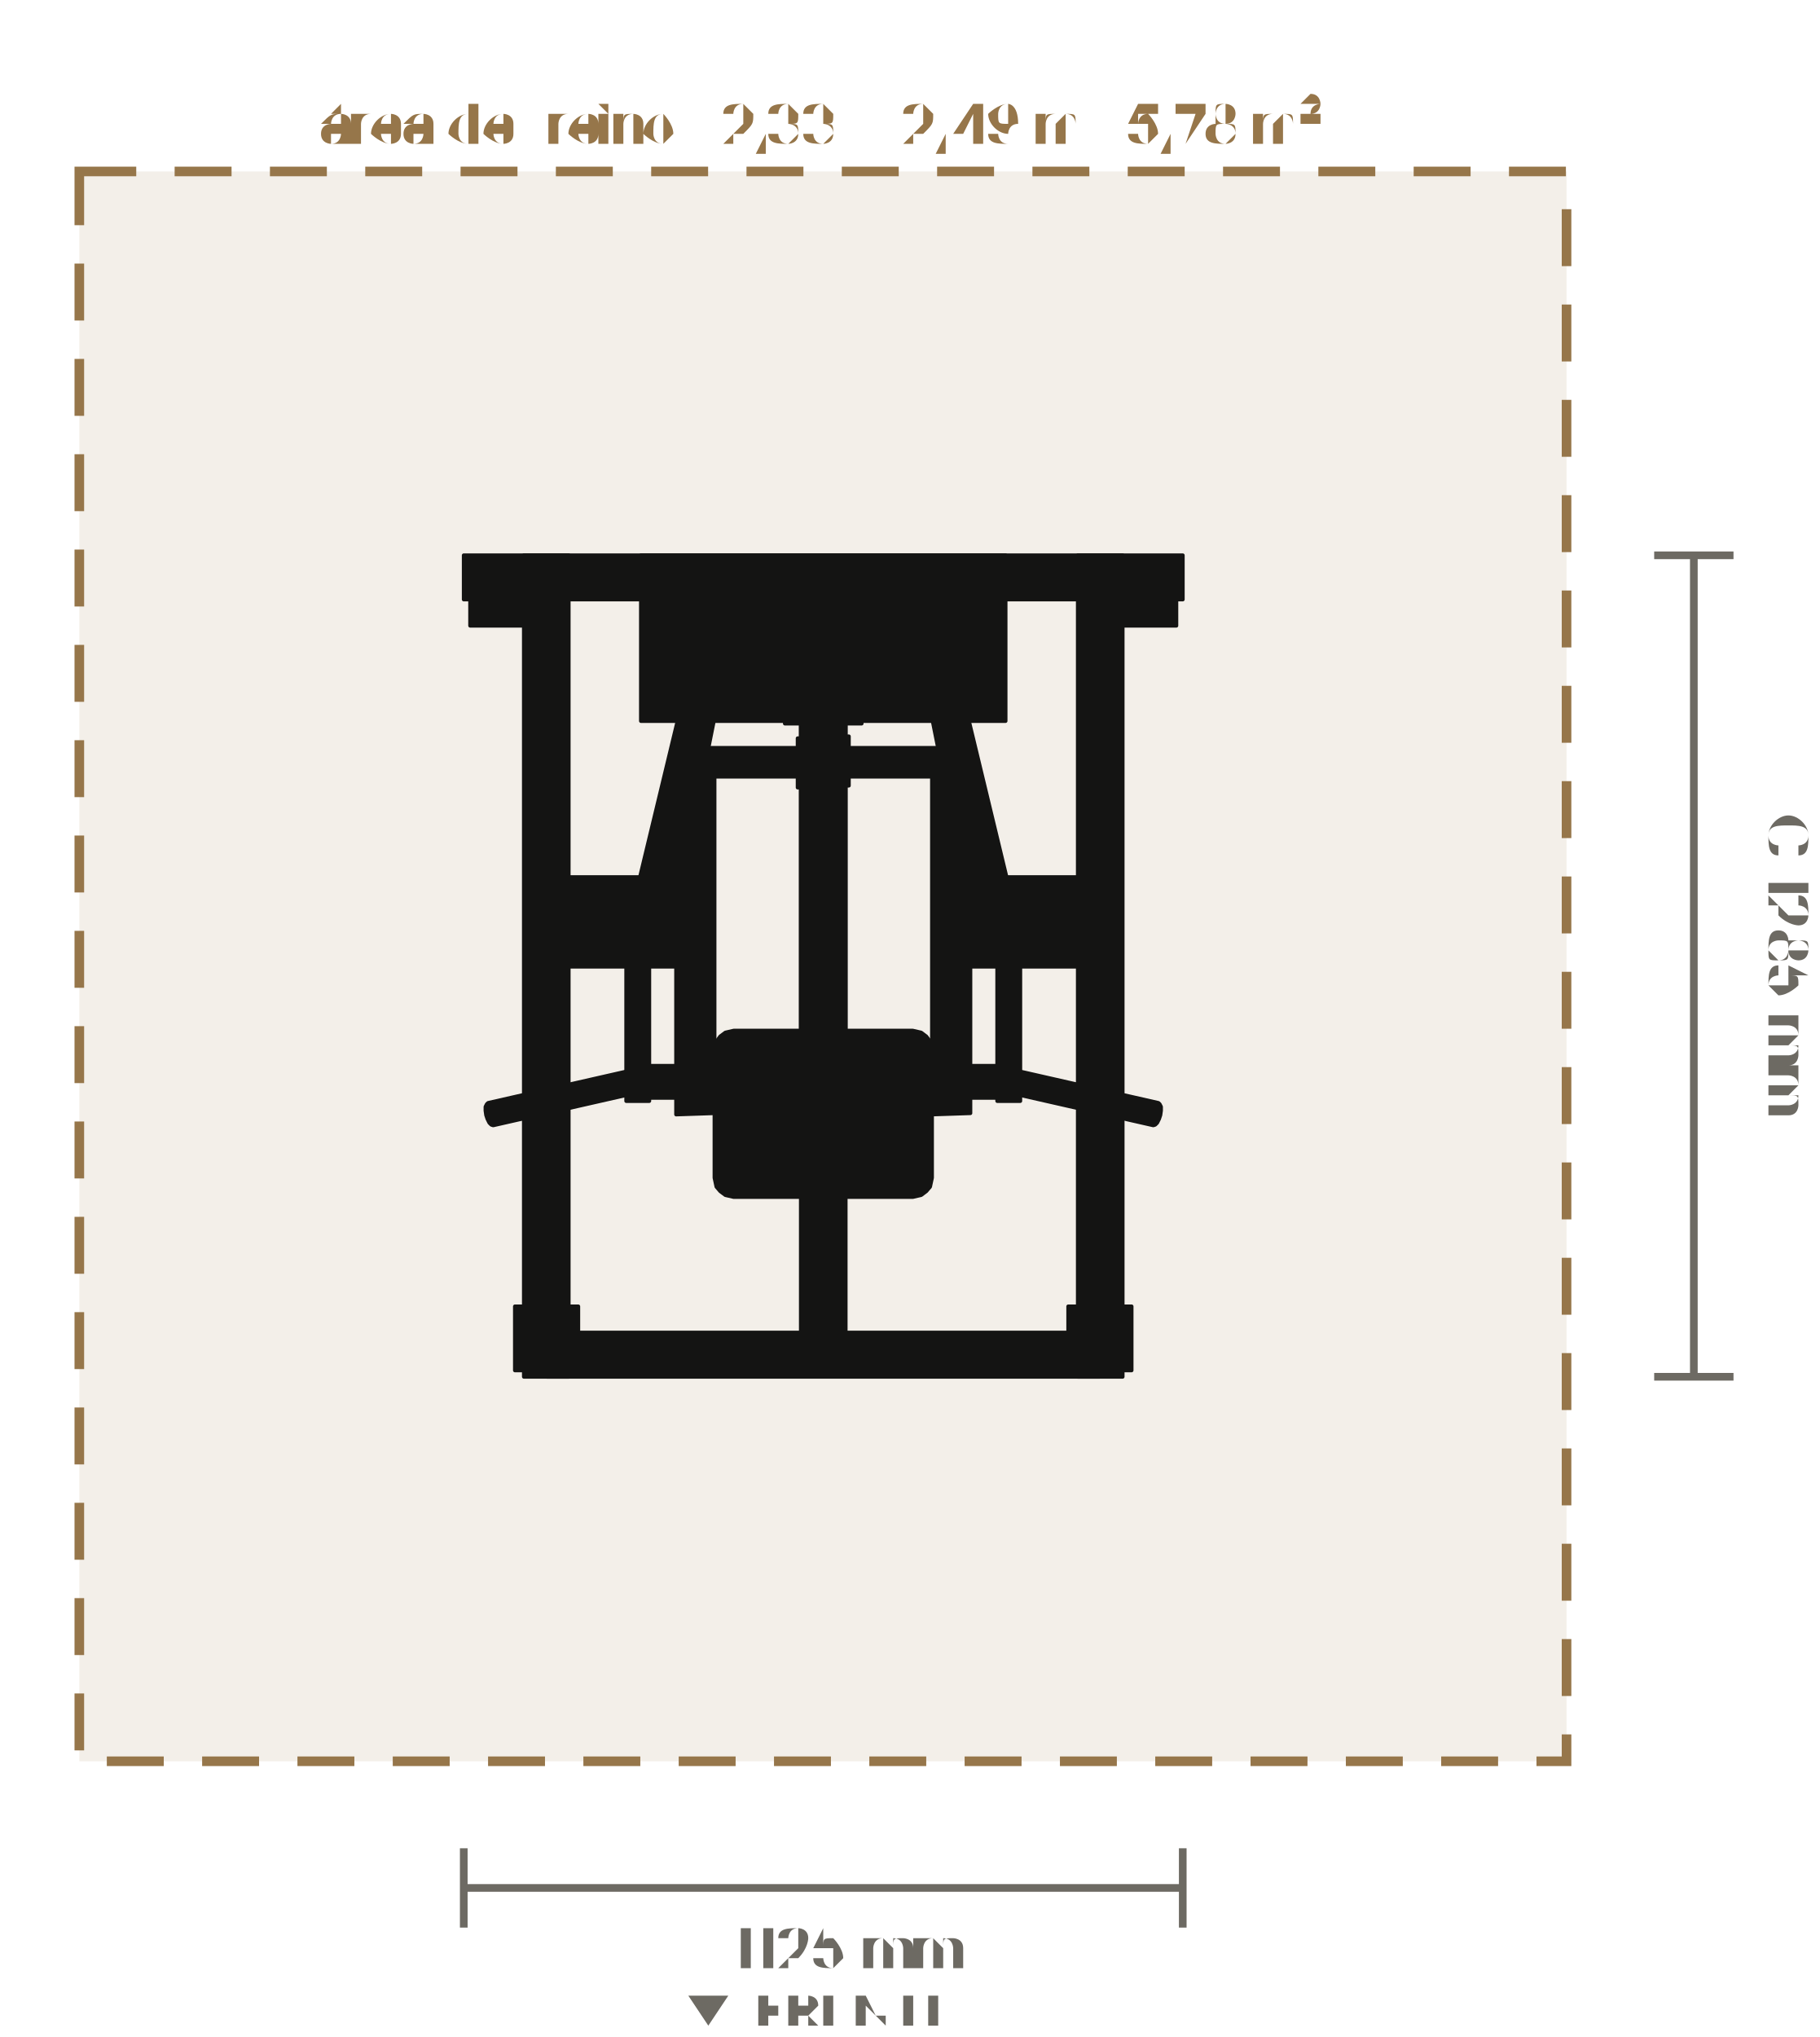
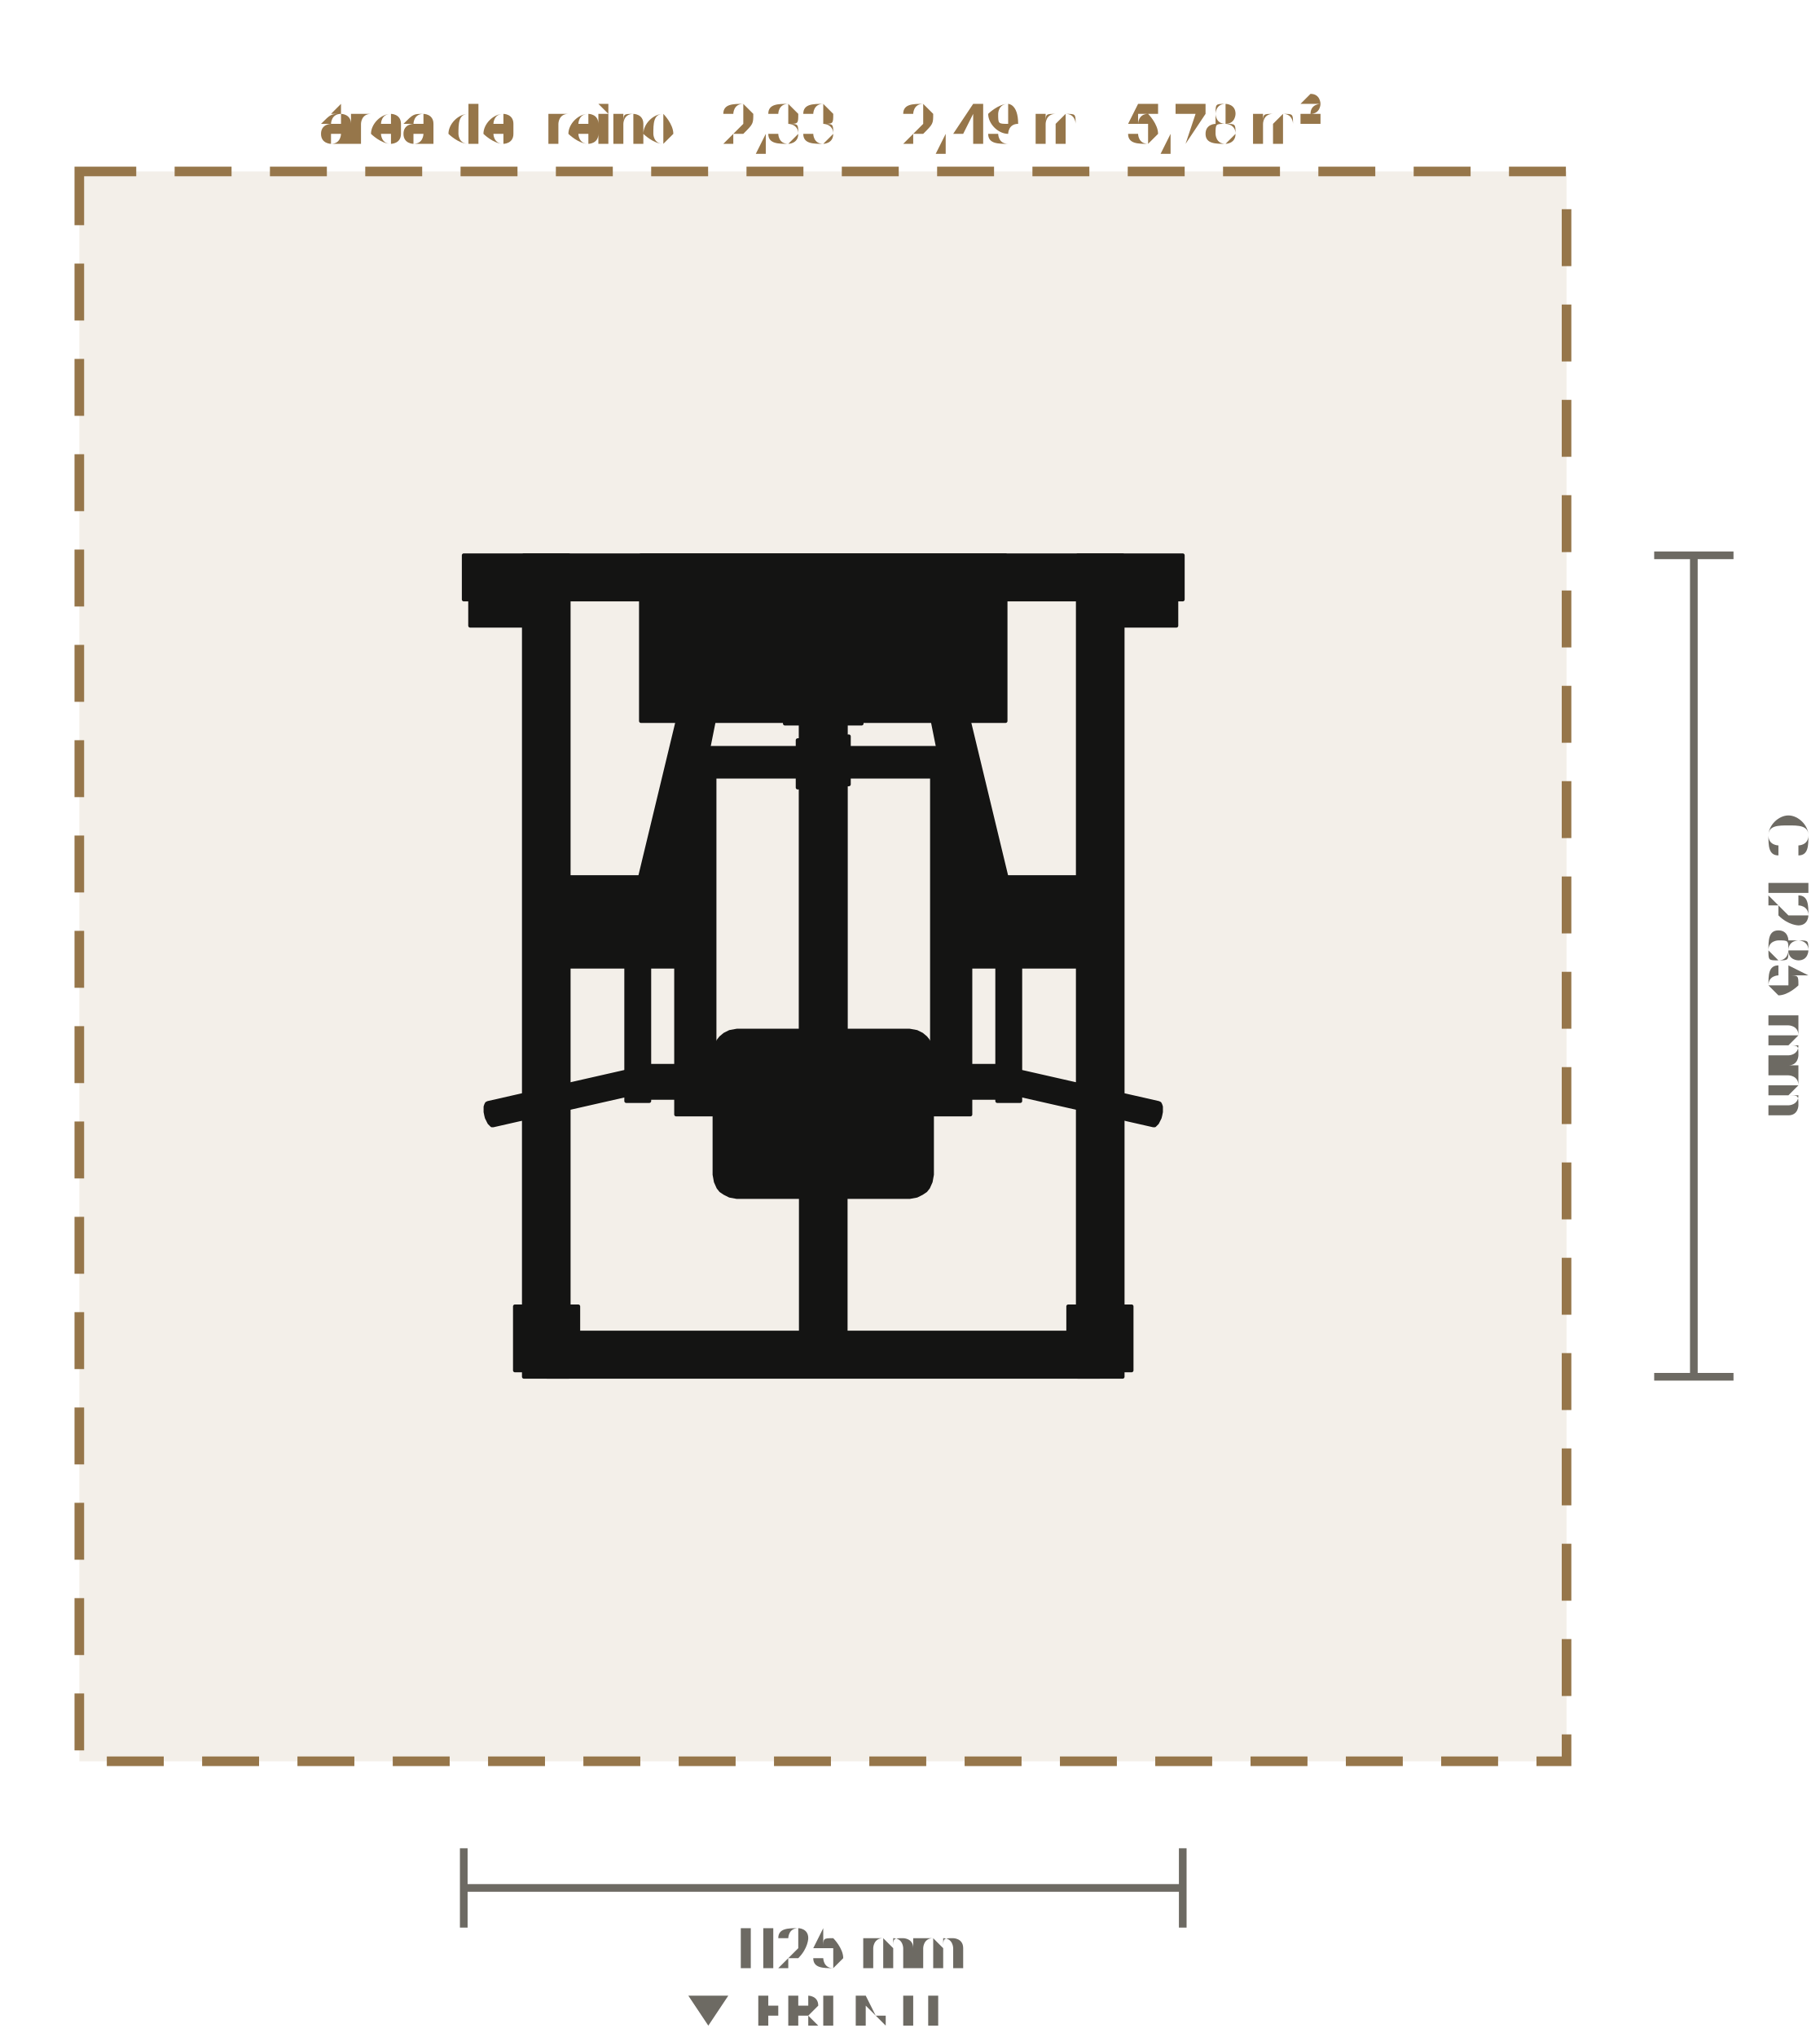
<svg xmlns="http://www.w3.org/2000/svg" viewBox="-1.287 -1.51 2.845 3.184" role="img" aria-label="Planta do Graviton - Barra Fixa e Paralela (LD-B009): 1125 × 1285 mm, com 60 cm de área de treino em volta" data-equipment="LD-B009" data-unit="m">
  <rect class="eq-zone" x="-1.163" y="-1.242" width="2.325" height="2.485" style="fill:#96764a;fill-opacity:.12;stroke:#96764a;stroke-width:0.015;stroke-dasharray:0.089 0.06" />
  <text class="eq-zone-label" x="0" y="-1.287" style="font-family:Barlow,Inter,Arial,sans-serif;font-size:0.085px;fill:#96764a;text-anchor:middle">área de treino · 2,33 × 2,49 m · 5,78 m²</text>
  <g class="eq-parts">
    <polygon class="eq-part" points="-0.468,-0.642 -0.398,-0.642 -0.398,0.642 -0.468,0.642" style="fill:#141413;stroke:#141413;stroke-width:0.006;stroke-linejoin:round" />
    <polygon class="eq-part" points="-0.552,-0.632 -0.453,-0.632 -0.453,-0.532 -0.552,-0.532" style="fill:#141413;stroke:#141413;stroke-width:0.006;stroke-linejoin:round" />
    <polygon class="eq-part" points="-0.482,0.532 -0.383,0.532 -0.383,0.632 -0.482,0.632" style="fill:#141413;stroke:#141413;stroke-width:0.006;stroke-linejoin:round" />
    <polygon class="eq-part" points="0.398,-0.642 0.468,-0.642 0.468,0.642 0.398,0.642" style="fill:#141413;stroke:#141413;stroke-width:0.006;stroke-linejoin:round" />
    <polygon class="eq-part" points="0.453,-0.632 0.552,-0.632 0.552,-0.532 0.453,-0.532" style="fill:#141413;stroke:#141413;stroke-width:0.006;stroke-linejoin:round" />
    <polygon class="eq-part" points="0.383,0.532 0.482,0.532 0.482,0.632 0.383,0.632" style="fill:#141413;stroke:#141413;stroke-width:0.006;stroke-linejoin:round" />
    <polygon class="eq-part" points="-0.562,-0.642 0.562,-0.642 0.562,-0.573 -0.562,-0.573" style="fill:#141413;stroke:#141413;stroke-width:0.006;stroke-linejoin:round" />
    <polygon class="eq-part" points="-0.432,0.573 0.432,0.573 0.432,0.642 -0.432,0.642" style="fill:#141413;stroke:#141413;stroke-width:0.006;stroke-linejoin:round" />
    <polygon class="eq-part" points="-0.035,-0.608 0.035,-0.608 0.035,0.608 -0.035,0.608" style="fill:#141413;stroke:#141413;stroke-width:0.006;stroke-linejoin:round" />
-     <polygon class="eq-part" points="-0.205,-0.552 -0.135,-0.552 -0.135,-0.482 -0.205,-0.482" style="fill:#141413;stroke:#141413;stroke-width:0.006;stroke-linejoin:round" />
-     <polygon class="eq-part" points="0.135,-0.552 0.205,-0.552 0.205,-0.482 0.135,-0.482" style="fill:#141413;stroke:#141413;stroke-width:0.006;stroke-linejoin:round" />
+     <polygon class="eq-part" points="-0.205,-0.54 -0.205,-0.544 -0.203,-0.546 -0.202,-0.549 -0.199,-0.551 -0.196,-0.552 -0.193,-0.552 -0.147,-0.552 -0.144,-0.552 -0.141,-0.551 -0.139,-0.549 -0.137,-0.546 -0.135,-0.544 -0.135,-0.54 -0.135,-0.494 -0.135,-0.491 -0.137,-0.488 -0.139,-0.486 -0.141,-0.484 -0.144,-0.483 -0.147,-0.482 -0.193,-0.482 -0.196,-0.483 -0.199,-0.484 -0.202,-0.486 -0.203,-0.488 -0.205,-0.491 -0.205,-0.494" style="fill:#141413;stroke:#141413;stroke-width:0.006;stroke-linejoin:round" />
+     <polygon class="eq-part" points="0.135,-0.54 0.135,-0.544 0.137,-0.546 0.139,-0.549 0.141,-0.551 0.144,-0.552 0.147,-0.552 0.193,-0.552 0.196,-0.552 0.199,-0.551 0.202,-0.549 0.203,-0.546 0.205,-0.544 0.205,-0.54 0.205,-0.494 0.205,-0.491 0.203,-0.488 0.202,-0.486 0.199,-0.484 0.196,-0.483 0.193,-0.482 0.147,-0.482 0.144,-0.483 0.141,-0.484 0.139,-0.486 0.137,-0.488 0.135,-0.491 0.135,-0.494" style="fill:#141413;stroke:#141413;stroke-width:0.006;stroke-linejoin:round" />
    <polygon class="eq-part" points="-0.285,-0.642 0.285,-0.642 0.285,-0.383 -0.285,-0.383" style="fill:#141413;stroke:#141413;stroke-width:0.006;stroke-linejoin:round" />
    <polygon class="eq-part" points="-0.06,-0.383 0.06,-0.383 0.06,-0.379 -0.06,-0.379" style="fill:#141413;stroke:#141413;stroke-width:0.006;stroke-linejoin:round" />
-     <polygon class="eq-part" points="-0.09,-0.517 -0.089,-0.521 -0.087,-0.525 -0.084,-0.527 -0.08,-0.527 -0.076,-0.527 -0.073,-0.525 -0.071,-0.521 -0.07,-0.517 -0.071,-0.514 -0.073,-0.51 -0.076,-0.508 -0.08,-0.507 -0.084,-0.508 -0.087,-0.51 -0.089,-0.514" style="fill:#141413;stroke:#141413;stroke-width:0.006;stroke-linejoin:round" />
-     <polygon class="eq-part" points="0.07,-0.517 0.071,-0.521 0.073,-0.525 0.076,-0.527 0.08,-0.527 0.084,-0.527 0.087,-0.525 0.089,-0.521 0.09,-0.517 0.089,-0.514 0.087,-0.51 0.084,-0.508 0.08,-0.507 0.076,-0.508 0.073,-0.51 0.071,-0.514" style="fill:#141413;stroke:#141413;stroke-width:0.006;stroke-linejoin:round" />
+     <polygon class="eq-part" points="-0.09,-0.517 -0.09,-0.52 -0.089,-0.522 -0.087,-0.525 -0.085,-0.526 -0.083,-0.527 -0.08,-0.527 -0.077,-0.527 -0.075,-0.526 -0.073,-0.525 -0.071,-0.522 -0.07,-0.52 -0.07,-0.517 -0.07,-0.515 -0.071,-0.512 -0.073,-0.51 -0.075,-0.509 -0.077,-0.508 -0.08,-0.507 -0.083,-0.508 -0.085,-0.509 -0.087,-0.51 -0.089,-0.512 -0.09,-0.515" style="fill:#141413;stroke:#141413;stroke-width:0.006;stroke-linejoin:round" />
+     <polygon class="eq-part" points="0.07,-0.517 0.07,-0.52 0.071,-0.522 0.073,-0.525 0.075,-0.526 0.077,-0.527 0.08,-0.527 0.083,-0.527 0.085,-0.526 0.087,-0.525 0.089,-0.522 0.09,-0.52 0.09,-0.517 0.09,-0.515 0.089,-0.512 0.087,-0.51 0.085,-0.509 0.083,-0.508 0.08,-0.507 0.077,-0.508 0.075,-0.509 0.073,-0.51 0.071,-0.512 0.07,-0.515" style="fill:#141413;stroke:#141413;stroke-width:0.006;stroke-linejoin:round" />
    <polygon class="eq-part" points="-0.13,-0.598 0.13,-0.598 0.13,-0.438 -0.13,-0.438" style="fill:#141413;stroke:#141413;stroke-width:0.006;stroke-linejoin:round" />
    <polygon class="eq-part" points="-0.13,-0.598 0.13,-0.598 0.13,-0.438 -0.13,-0.438" style="fill:#141413;stroke:#141413;stroke-width:0.006;stroke-linejoin:round" />
-     <polygon class="eq-part" points="-0.004,-0.517 -0.004,-0.519 -0.003,-0.52 -0.002,-0.521 0,-0.521 0.002,-0.521 0.003,-0.52 0.004,-0.519 0.004,-0.517 0.004,-0.516 0.003,-0.515 0.002,-0.514 0,-0.513 -0.002,-0.514 -0.003,-0.515 -0.004,-0.516" style="fill:#141413;stroke:#141413;stroke-width:0.006;stroke-linejoin:round" />
+     <polygon class="eq-part" points="-0.004,-0.517 -0.004,-0.518 -0.004,-0.519 -0.003,-0.52 -0.002,-0.521 -0.001,-0.521 0,-0.521 0.001,-0.521 0.002,-0.521 0.003,-0.52 0.004,-0.519 0.004,-0.518 0.004,-0.517 0.004,-0.516 0.004,-0.515 0.003,-0.515 0.002,-0.514 0.001,-0.514 0,-0.513 -0.001,-0.514 -0.002,-0.514 -0.003,-0.515 -0.004,-0.515 -0.004,-0.516" style="fill:#141413;stroke:#141413;stroke-width:0.006;stroke-linejoin:round" />
    <polygon class="eq-part" points="-0.12,-0.583 0.12,-0.583 0.12,-0.453 -0.12,-0.453" style="fill:#141413;stroke:#141413;stroke-width:0.006;stroke-linejoin:round" />
    <polygon class="eq-part" points="-0.12,-0.583 0.12,-0.583 0.12,-0.453 -0.12,-0.453" style="fill:#141413;stroke:#141413;stroke-width:0.006;stroke-linejoin:round" />
    <polygon class="eq-part" points="-0.12,-0.583 0.12,-0.583 0.12,-0.453 -0.12,-0.453" style="fill:#141413;stroke:#141413;stroke-width:0.006;stroke-linejoin:round" />
    <polygon class="eq-part" points="-0.12,-0.583 0.12,-0.583 0.12,-0.453 -0.12,-0.453" style="fill:#141413;stroke:#141413;stroke-width:0.006;stroke-linejoin:round" />
    <polygon class="eq-part" points="-0.12,-0.583 0.12,-0.583 0.12,-0.453 -0.12,-0.453" style="fill:#141413;stroke:#141413;stroke-width:0.006;stroke-linejoin:round" />
    <polygon class="eq-part" points="-0.12,-0.583 0.12,-0.583 0.12,-0.453 -0.12,-0.453" style="fill:#141413;stroke:#141413;stroke-width:0.006;stroke-linejoin:round" />
    <polygon class="eq-part" points="-0.12,-0.583 0.12,-0.583 0.12,-0.453 -0.12,-0.453" style="fill:#141413;stroke:#141413;stroke-width:0.006;stroke-linejoin:round" />
    <polygon class="eq-part" points="-0.12,-0.583 0.12,-0.583 0.12,-0.453 -0.12,-0.453" style="fill:#141413;stroke:#141413;stroke-width:0.006;stroke-linejoin:round" />
    <polygon class="eq-part" points="-0.12,-0.583 0.12,-0.583 0.12,-0.453 -0.12,-0.453" style="fill:#141413;stroke:#141413;stroke-width:0.006;stroke-linejoin:round" />
-     <polygon class="eq-part" points="-0.006,-0.517 -0.005,-0.52 -0.004,-0.522 -0.002,-0.523 0,-0.523 0.002,-0.523 0.004,-0.522 0.005,-0.52 0.006,-0.517 0.005,-0.515 0.004,-0.513 0.002,-0.512 0,-0.511 -0.002,-0.512 -0.004,-0.513 -0.005,-0.515" style="fill:#141413;stroke:#141413;stroke-width:0.006;stroke-linejoin:round" />
+     <polygon class="eq-part" points="-0.006,-0.517 -0.006,-0.519 -0.005,-0.52 -0.004,-0.522 -0.003,-0.523 -0.002,-0.523 0,-0.523 0.002,-0.523 0.003,-0.523 0.004,-0.522 0.005,-0.52 0.006,-0.519 0.006,-0.517 0.006,-0.516 0.005,-0.514 0.004,-0.513 0.003,-0.512 0.002,-0.512 0,-0.511 -0.002,-0.512 -0.003,-0.512 -0.004,-0.513 -0.005,-0.514 -0.006,-0.516" style="fill:#141413;stroke:#141413;stroke-width:0.006;stroke-linejoin:round" />
    <polygon class="eq-part" points="-0.006,-0.472 0.006,-0.472 0.006,-0.403 -0.006,-0.403" style="fill:#141413;stroke:#141413;stroke-width:0.006;stroke-linejoin:round" />
    <polygon class="eq-part" points="-0.008,-0.482 -0.008,-0.553 -0.006,-0.56 0,-0.562 0.006,-0.56 0.008,-0.554 0.008,-0.553 0.008,-0.482 0.006,-0.475 0,-0.472 -0.006,-0.475 -0.008,-0.48" style="fill:#141413;stroke:#141413;stroke-width:0.006;stroke-linejoin:round" />
-     <polygon class="eq-part" points="-0.015,-0.523 0.015,-0.532 0.015,-0.512 -0.015,-0.502" style="fill:#141413;stroke:#141413;stroke-width:0.006;stroke-linejoin:round" />
+     <polygon class="eq-part" points="-0.015,-0.525 0.015,-0.532 0.015,-0.51 -0.015,-0.502" style="fill:#141413;stroke:#141413;stroke-width:0.006;stroke-linejoin:round" />
    <polygon class="eq-part" points="-0.15,-0.604 0.15,-0.604 0.15,-0.592 -0.15,-0.592" style="fill:#141413;stroke:#141413;stroke-width:0.006;stroke-linejoin:round" />
-     <polygon class="eq-part" points="-0.04,-0.282 -0.04,-0.356 0.04,-0.359 0.04,-0.356 0.04,-0.282 -0.04,-0.279" style="fill:#141413;stroke:#141413;stroke-width:0.006;stroke-linejoin:round" />
-     <polygon class="eq-part" points="-0.23,0.23 -0.23,-0.318 -0.17,-0.32 -0.17,-0.318 -0.17,0.23 -0.23,0.232" style="fill:#141413;stroke:#141413;stroke-width:0.006;stroke-linejoin:round" />
-     <polygon class="eq-part" points="0.17,0.23 0.17,-0.318 0.23,-0.32 0.23,-0.318 0.23,0.23 0.17,0.232" style="fill:#141413;stroke:#141413;stroke-width:0.006;stroke-linejoin:round" />
+     <polygon class="eq-part" points="-0.04,-0.284 -0.04,-0.353 0.04,-0.359 0.04,-0.353 0.04,-0.284 -0.04,-0.279" style="fill:#141413;stroke:#141413;stroke-width:0.006;stroke-linejoin:round" />
+     <polygon class="eq-part" points="-0.23,0.231 -0.23,-0.318 -0.23,-0.32 -0.228,-0.32 -0.227,-0.32 -0.224,-0.32 -0.221,-0.32 -0.218,-0.32 -0.182,-0.32 -0.179,-0.32 -0.176,-0.32 -0.173,-0.32 -0.172,-0.32 -0.17,-0.32 -0.17,-0.319 -0.17,-0.318 -0.17,0.231 -0.17,0.232 -0.172,0.232 -0.173,0.232 -0.176,0.232 -0.179,0.232 -0.182,0.232 -0.218,0.232 -0.221,0.232 -0.224,0.232 -0.227,0.232 -0.228,0.232 -0.23,0.232 -0.23,0.232" style="fill:#141413;stroke:#141413;stroke-width:0.006;stroke-linejoin:round" />
+     <polygon class="eq-part" points="0.17,0.231 0.17,-0.318 0.17,-0.32 0.172,-0.32 0.173,-0.32 0.176,-0.32 0.179,-0.32 0.182,-0.32 0.218,-0.32 0.221,-0.32 0.224,-0.32 0.227,-0.32 0.228,-0.32 0.23,-0.32 0.23,-0.319 0.23,-0.318 0.23,0.231 0.23,0.232 0.228,0.232 0.227,0.232 0.224,0.232 0.221,0.232 0.218,0.232 0.182,0.232 0.179,0.232 0.176,0.232 0.173,0.232 0.172,0.232 0.17,0.232 0.17,0.232" style="fill:#141413;stroke:#141413;stroke-width:0.006;stroke-linejoin:round" />
    <polygon class="eq-part" points="-0.2,-0.341 0.2,-0.341 0.2,-0.296 -0.2,-0.296" style="fill:#141413;stroke:#141413;stroke-width:0.006;stroke-linejoin:round" />
-     <polygon class="eq-part" points="-0.17,0.131 -0.167,0.118 -0.161,0.11 -0.153,0.104 -0.14,0.101 0.14,0.101 0.153,0.104 0.161,0.11 0.167,0.118 0.17,0.131 0.17,0.331 0.167,0.345 0.161,0.352 0.153,0.358 0.14,0.361 -0.14,0.361 -0.153,0.358 -0.161,0.352 -0.167,0.345 -0.17,0.331" style="fill:#141413;stroke:#141413;stroke-width:0.006;stroke-linejoin:round" />
+     <polygon class="eq-part" points="-0.17,0.136 -0.168,0.125 -0.164,0.117 -0.16,0.112 -0.154,0.107 -0.146,0.103 -0.135,0.101 0.135,0.101 0.146,0.103 0.154,0.107 0.16,0.112 0.164,0.117 0.168,0.125 0.17,0.136 0.17,0.326 0.168,0.337 0.164,0.346 0.16,0.351 0.154,0.355 0.146,0.359 0.135,0.361 -0.135,0.361 -0.146,0.359 -0.154,0.355 -0.16,0.351 -0.164,0.346 -0.168,0.337 -0.17,0.326" style="fill:#141413;stroke:#141413;stroke-width:0.006;stroke-linejoin:round" />
    <polygon class="eq-part" points="-0.035,0.181 -0.035,-0.517 0.035,-0.517 0.035,0.181" style="fill:#141413;stroke:#141413;stroke-width:0.006;stroke-linejoin:round" />
    <polygon class="eq-part" points="-0.3,0.156 0.3,0.156 0.3,0.206 -0.3,0.206" style="fill:#141413;stroke:#141413;stroke-width:0.006;stroke-linejoin:round" />
-     <polygon class="eq-part" points="0.292,0.186 0.293,0.18 0.295,0.173 0.298,0.168 0.301,0.165 0.304,0.164 0.524,0.214 0.526,0.216 0.528,0.22 0.528,0.226 0.527,0.233 0.525,0.239 0.522,0.245 0.519,0.248 0.516,0.249 0.296,0.199 0.294,0.197 0.292,0.193" style="fill:#141413;stroke:#141413;stroke-width:0.006;stroke-linejoin:round" />
+     <polygon class="eq-part" points="0.292,0.189 0.292,0.184 0.293,0.18 0.294,0.175 0.296,0.171 0.298,0.168 0.3,0.165 0.302,0.164 0.304,0.164 0.524,0.214 0.526,0.215 0.527,0.217 0.528,0.22 0.528,0.224 0.528,0.228 0.527,0.233 0.526,0.237 0.524,0.241 0.522,0.245 0.52,0.247 0.518,0.249 0.516,0.249 0.296,0.199 0.294,0.198 0.293,0.196 0.292,0.193" style="fill:#141413;stroke:#141413;stroke-width:0.006;stroke-linejoin:round" />
    <polygon class="eq-part" points="0.102,0.351 0.102,0.181 0.138,0.181 0.138,0.351" style="fill:#141413;stroke:#141413;stroke-width:0.006;stroke-linejoin:round" />
-     <polygon class="eq-part" points="-0.528,0.226 -0.528,0.22 -0.526,0.216 -0.524,0.214 -0.304,0.164 -0.301,0.165 -0.298,0.168 -0.295,0.173 -0.293,0.18 -0.292,0.186 -0.292,0.193 -0.294,0.197 -0.296,0.199 -0.516,0.249 -0.519,0.248 -0.522,0.245 -0.525,0.239 -0.527,0.233" style="fill:#141413;stroke:#141413;stroke-width:0.006;stroke-linejoin:round" />
+     <polygon class="eq-part" points="-0.528,0.224 -0.528,0.22 -0.527,0.217 -0.526,0.215 -0.524,0.214 -0.304,0.164 -0.302,0.164 -0.3,0.165 -0.298,0.168 -0.296,0.171 -0.294,0.175 -0.293,0.18 -0.292,0.184 -0.292,0.189 -0.292,0.193 -0.293,0.196 -0.294,0.198 -0.296,0.199 -0.516,0.249 -0.518,0.249 -0.52,0.247 -0.522,0.245 -0.524,0.241 -0.526,0.237 -0.527,0.233 -0.528,0.228" style="fill:#141413;stroke:#141413;stroke-width:0.006;stroke-linejoin:round" />
    <polygon class="eq-part" points="-0.138,0.351 -0.138,0.181 -0.102,0.181 -0.102,0.351" style="fill:#141413;stroke:#141413;stroke-width:0.006;stroke-linejoin:round" />
    <polygon class="eq-part" points="0.146,-0.512 0.194,-0.523 0.314,-0.025 0.266,-0.013" style="fill:#141413;stroke:#141413;stroke-width:0.006;stroke-linejoin:round" />
    <polygon class="eq-part" points="0.272,0.211 0.272,-0.019 0.308,-0.019 0.308,0.211" style="fill:#141413;stroke:#141413;stroke-width:0.006;stroke-linejoin:round" />
    <polygon class="eq-part" points="0.145,-0.513 0.195,-0.522 0.284,-0.074 0.235,-0.064" style="fill:#141413;stroke:#141413;stroke-width:0.006;stroke-linejoin:round" />
    <polygon class="eq-part" points="0.2,0.001 0.2,-0.139 0.4,-0.139 0.4,0.001" style="fill:#141413;stroke:#141413;stroke-width:0.006;stroke-linejoin:round" />
    <polygon class="eq-part" points="-0.314,-0.025 -0.194,-0.523 -0.146,-0.512 -0.266,-0.013" style="fill:#141413;stroke:#141413;stroke-width:0.006;stroke-linejoin:round" />
    <polygon class="eq-part" points="-0.308,0.211 -0.308,-0.019 -0.272,-0.019 -0.272,0.211" style="fill:#141413;stroke:#141413;stroke-width:0.006;stroke-linejoin:round" />
    <polygon class="eq-part" points="-0.284,-0.074 -0.195,-0.522 -0.145,-0.513 -0.235,-0.064" style="fill:#141413;stroke:#141413;stroke-width:0.006;stroke-linejoin:round" />
    <polygon class="eq-part" points="-0.4,0.001 -0.4,-0.139 -0.2,-0.139 -0.2,0.001" style="fill:#141413;stroke:#141413;stroke-width:0.006;stroke-linejoin:round" />
  </g>
  <line class="eq-dim" x1="-0.562" y1="1.441" x2="0.562" y2="1.441" style="stroke:#6d6a63;stroke-width:0.012" />
  <line class="eq-dim" x1="-0.562" y1="1.379" x2="-0.562" y2="1.503" style="stroke:#6d6a63;stroke-width:0.012" />
  <line class="eq-dim" x1="0.562" y1="1.379" x2="0.562" y2="1.503" style="stroke:#6d6a63;stroke-width:0.012" />
  <text class="eq-text" x="0" y="1.567" style="font-family:Barlow,Inter,Arial,sans-serif;font-size:0.089px;fill:#6d6a63;text-anchor:middle">L 1125 mm</text>
  <line class="eq-dim" x1="1.361" y1="-0.642" x2="1.361" y2="0.642" style="stroke:#6d6a63;stroke-width:0.012" />
  <line class="eq-dim" x1="1.299" y1="-0.642" x2="1.423" y2="-0.642" style="stroke:#6d6a63;stroke-width:0.012" />
  <line class="eq-dim" x1="1.299" y1="0.642" x2="1.423" y2="0.642" style="stroke:#6d6a63;stroke-width:0.012" />
  <text class="eq-text" x="1.478" y="0" transform="rotate(90 1.4776 0)" style="font-family:Barlow,Inter,Arial,sans-serif;font-size:0.089px;fill:#6d6a63;text-anchor:middle">C 1285 mm</text>
  <text class="eq-text" x="0" y="1.656" style="font-family:Barlow,Inter,Arial,sans-serif;font-size:0.089px;fill:#6d6a63;text-anchor:middle;font-size:0.072px;letter-spacing:.1em">▼ FRENTE</text>
</svg>
